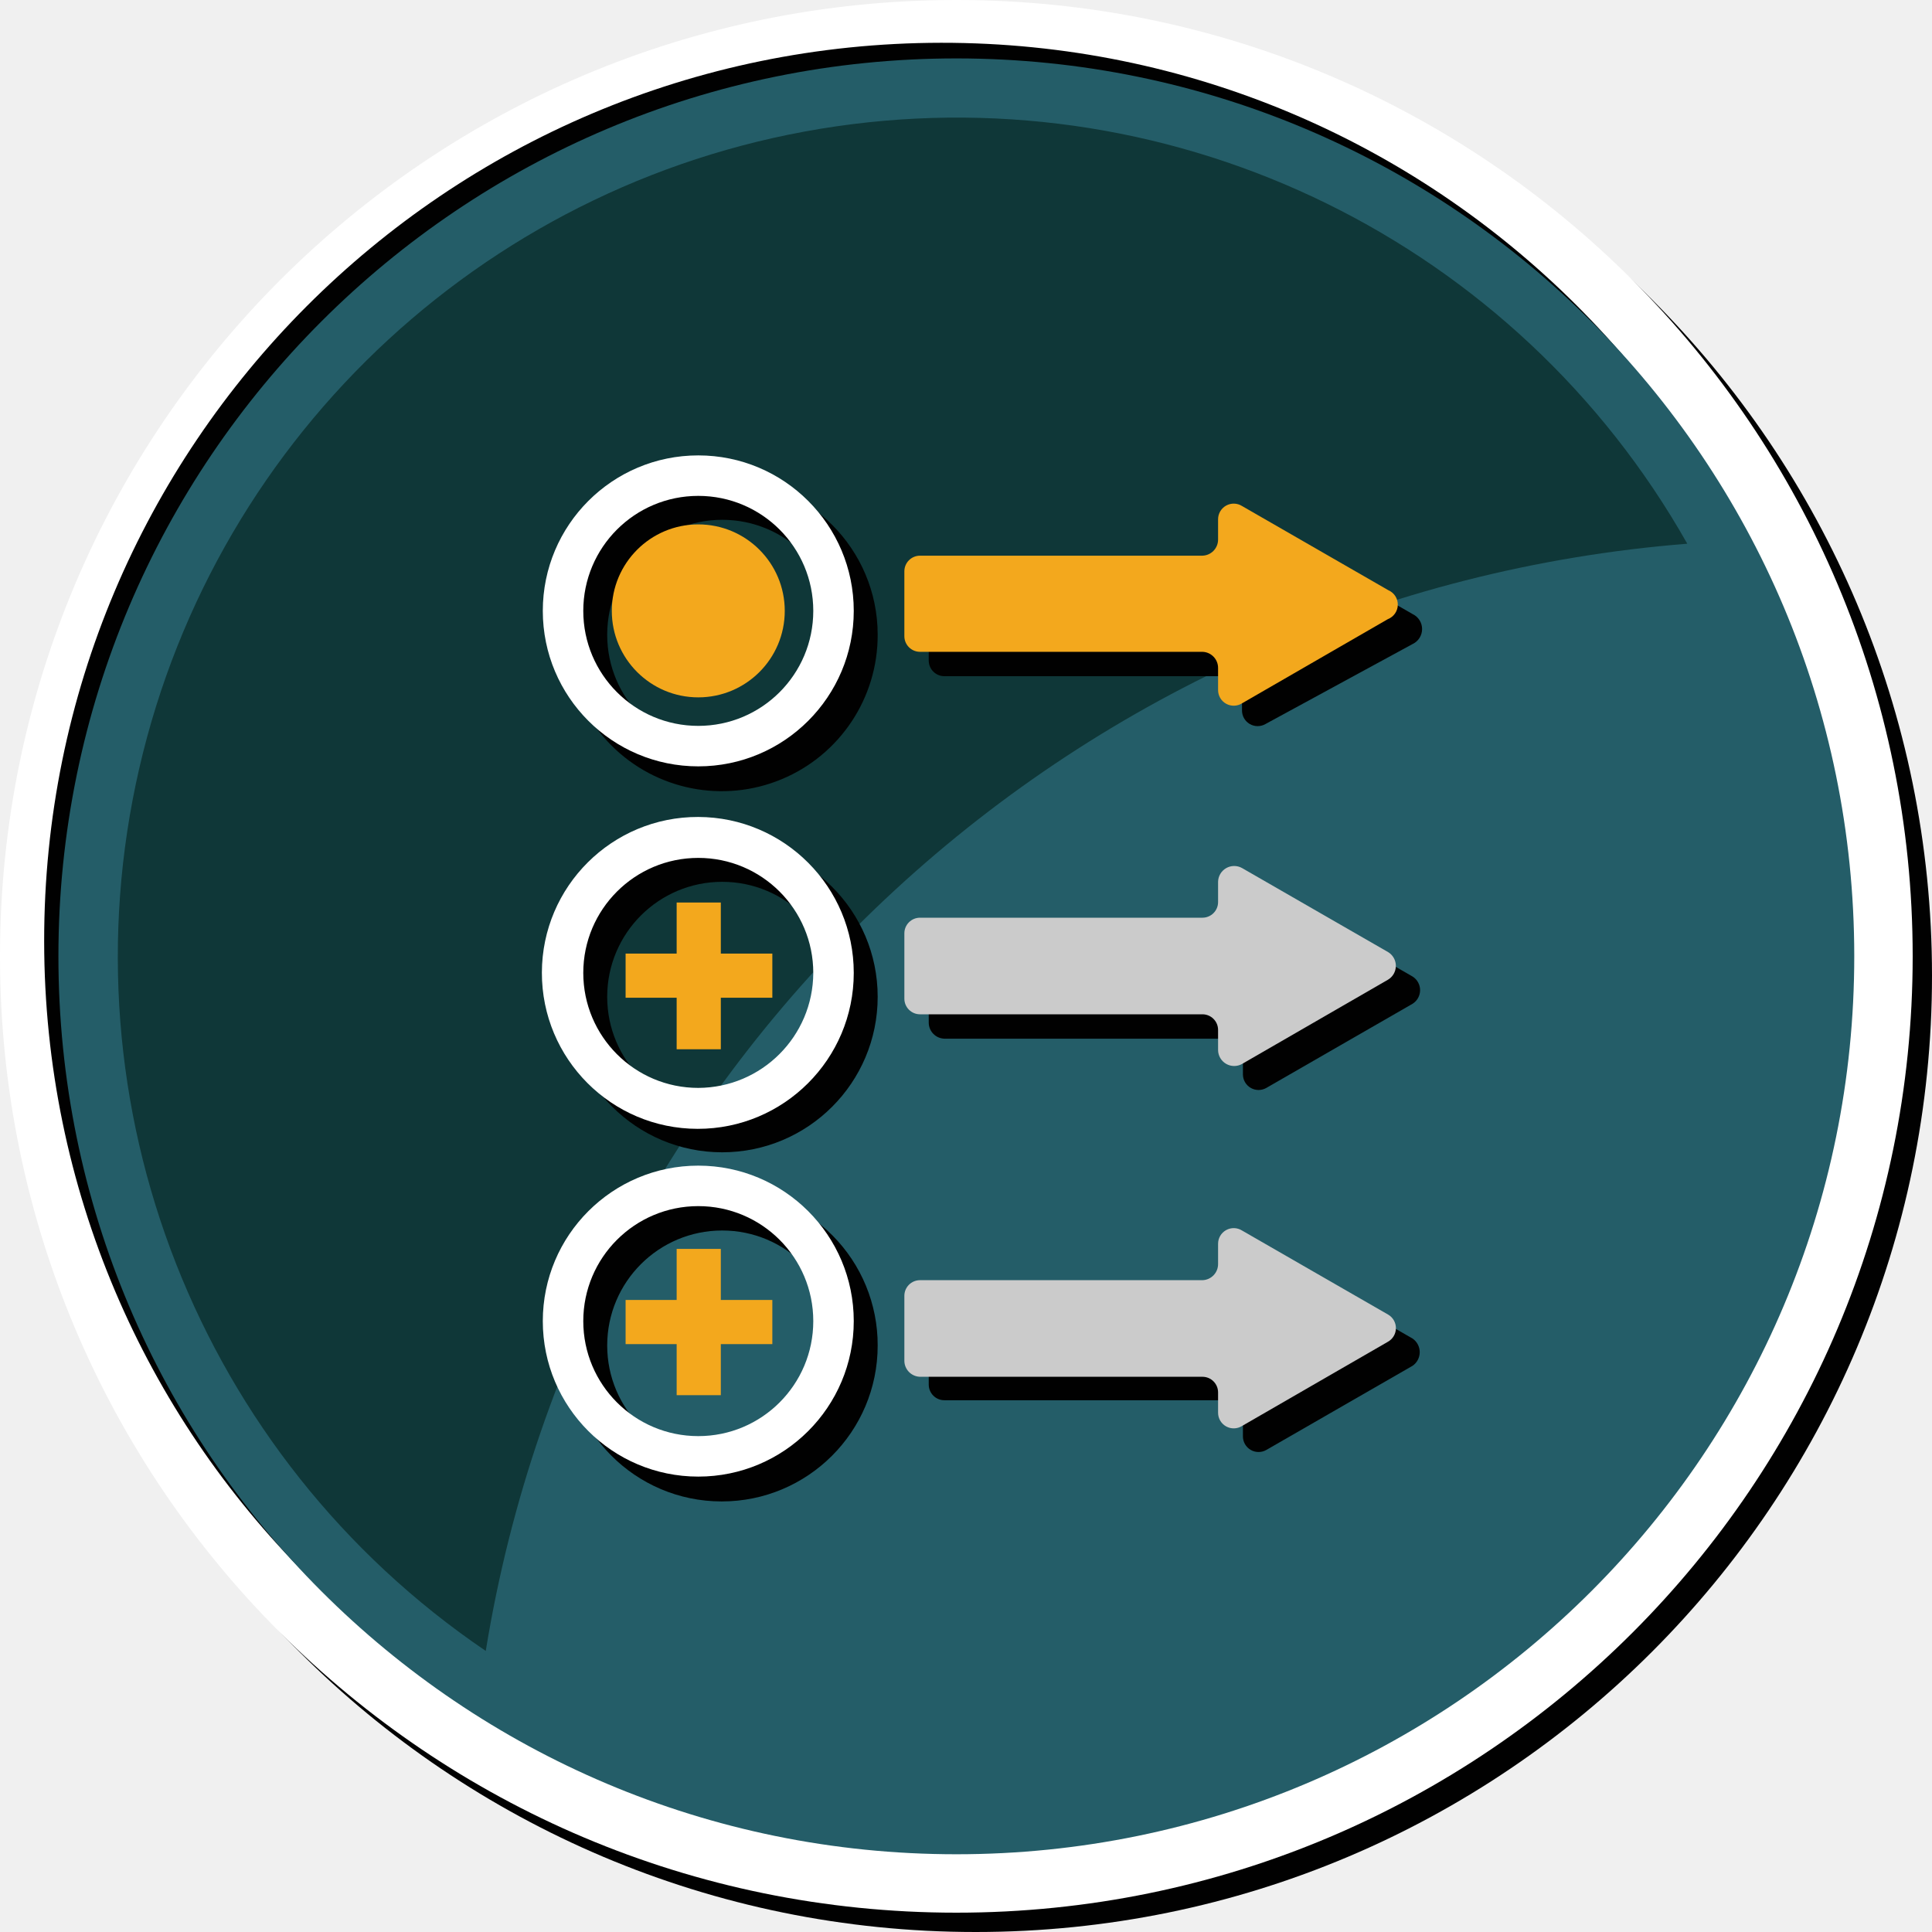
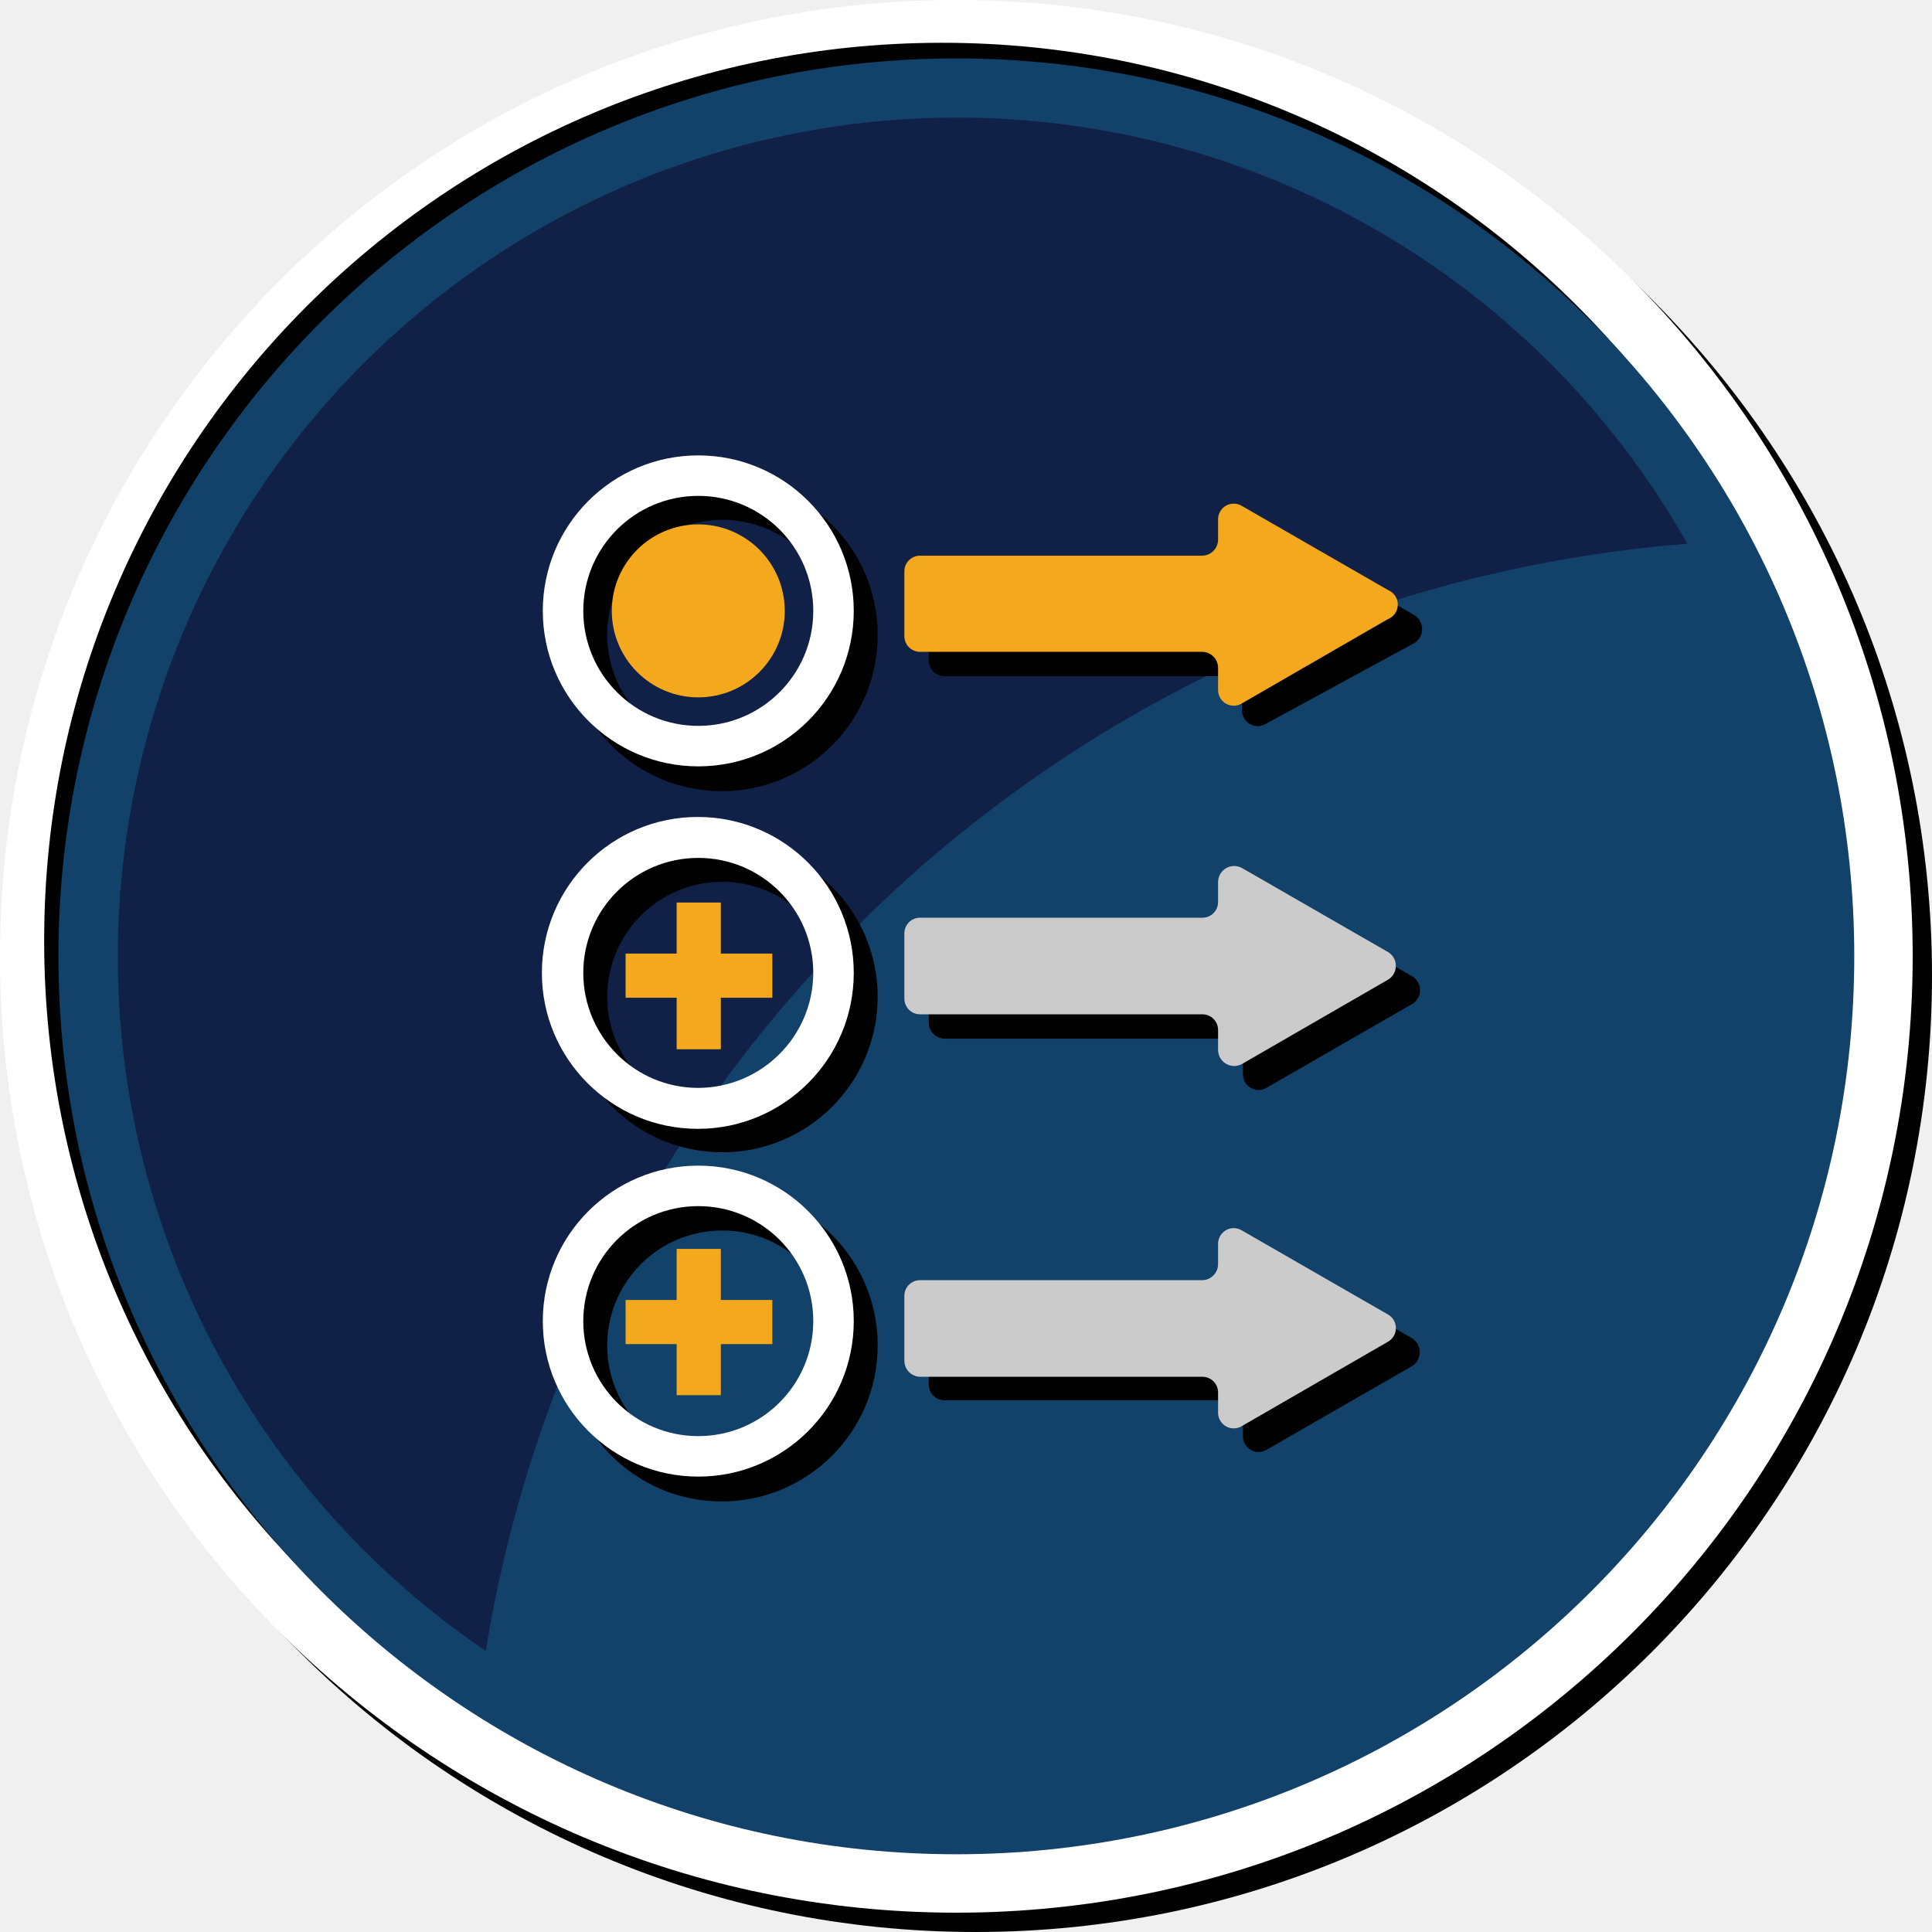
<svg xmlns="http://www.w3.org/2000/svg" id="Layer_1" data-name="Layer 1" viewBox="0 0 42 42">
  <defs>
-     <style>.cls-1{fill:#010101;}.cls-2{fill:#fff;}.cls-3{fill:#245d68;}.cls-4{fill:#0f3738;}.cls-5{fill:#f3a81d;}.cls-6{fill:#cbcbcb;}</style>
+     <style>.cls-1{fill:#010101;}.cls-2{fill:#fff;}.cls-3{fill:#124169;}.cls-4{fill:#112046;}.cls-5{fill:#f3a81d;}.cls-6{fill:#cbcbcb;}</style>
  </defs>
  <circle class="cls-1" cx="21.21" cy="21.21" r="20.79" />
  <circle class="cls-2" cx="20.79" cy="20.79" r="20.79" />
  <path class="cls-1" d="M40,20.44A19.52,19.52,0,1,1,20.46.93,19.52,19.52,0,0,1,40,20.44Z" />
  <path class="cls-3" d="M40.31,20.78A19.52,19.52,0,1,1,20.8,1.27,19.52,19.52,0,0,1,40.31,20.78Z" />
  <path class="cls-4" d="M36.68,11.82A18.24,18.24,0,1,0,10.56,35.89,28.77,28.77,0,0,1,36.68,11.82Z" />
  <path class="cls-1" d="M15.7,10.42a3.39,3.39,0,1,0,3.38,3.38A3.38,3.38,0,0,0,15.7,10.42Zm0,5.88a2.5,2.5,0,1,1,2.5-2.5A2.5,2.5,0,0,1,15.7,16.3Z" />
  <path class="cls-1" d="M15.7,18.29a3.38,3.38,0,1,0,3.38,3.38A3.38,3.38,0,0,0,15.7,18.29Zm0,5.88a2.5,2.5,0,1,1,2.5-2.5A2.5,2.5,0,0,1,15.7,24.17Z" />
  <path class="cls-1" d="M15.7,25.86a3.39,3.39,0,1,0,3.38,3.39A3.38,3.38,0,0,0,15.7,25.86Zm0,5.89a2.5,2.5,0,1,1,2.5-2.5A2.51,2.51,0,0,1,15.7,31.75Z" />
  <path class="cls-1" d="M30.71,13.35l-3.18-1.83a.34.34,0,0,0-.51.3v.44a.34.34,0,0,1-.34.34H20.53a.34.34,0,0,0-.34.34v1.42a.34.34,0,0,0,.34.34h6.15A.34.34,0,0,1,27,15v.44a.34.34,0,0,0,.51.3L30.71,14A.36.36,0,0,0,30.71,13.35Z" />
  <path class="cls-1" d="M30.71,21.23,27.53,19.4a.34.34,0,0,0-.51.29v.44a.35.35,0,0,1-.34.35H20.53a.34.34,0,0,0-.34.34v1.41a.35.35,0,0,0,.34.35h6.15a.34.34,0,0,1,.34.34v.44a.34.34,0,0,0,.51.29l3.18-1.83A.35.35,0,0,0,30.71,21.23Z" />
  <path class="cls-1" d="M30.71,29.1l-3.18-1.83a.34.34,0,0,0-.51.3V28a.34.34,0,0,1-.34.34H20.53a.34.34,0,0,0-.34.34v1.42a.34.34,0,0,0,.34.34h6.15a.34.34,0,0,1,.34.34v.44a.34.34,0,0,0,.51.3l3.18-1.83A.36.36,0,0,0,30.71,29.1Z" />
  <path class="cls-2" d="M15.18,9.9a3.38,3.38,0,1,0,3.38,3.38A3.38,3.38,0,0,0,15.18,9.9Zm0,5.88a2.5,2.5,0,1,1,2.5-2.5A2.5,2.5,0,0,1,15.18,15.78Z" />
  <circle class="cls-5" cx="15.18" cy="13.28" r="1.88" />
  <path class="cls-2" d="M15.18,17.76a3.39,3.39,0,1,0,3.38,3.39A3.39,3.39,0,0,0,15.18,17.76Zm0,5.89a2.5,2.5,0,1,1,2.5-2.5A2.51,2.51,0,0,1,15.18,23.65Z" />
  <path class="cls-2" d="M15.18,25.34a3.38,3.38,0,1,0,3.38,3.38A3.38,3.38,0,0,0,15.18,25.34Zm0,5.88a2.5,2.5,0,1,1,2.5-2.5A2.5,2.5,0,0,1,15.18,31.22Z" />
  <polygon class="cls-5" points="15.67 27.15 14.71 27.15 14.71 28.26 13.6 28.26 13.6 29.22 14.71 29.22 14.71 30.33 15.67 30.33 15.67 29.22 16.79 29.22 16.79 28.26 15.67 28.26 15.67 27.15" />
  <polygon class="cls-5" points="15.67 19.62 14.71 19.62 14.71 20.73 13.6 20.73 13.6 21.69 14.71 21.69 14.71 22.81 15.67 22.81 15.67 21.69 16.79 21.69 16.79 20.73 15.67 20.73 15.67 19.62" />
  <path class="cls-5" d="M30.18,12.83,27,11a.34.34,0,0,0-.52.29v.44a.35.35,0,0,1-.34.35H20a.34.34,0,0,0-.34.34v1.41a.34.34,0,0,0,.34.34h6.14a.35.35,0,0,1,.34.35V15a.34.34,0,0,0,.52.29l3.17-1.83A.34.34,0,0,0,30.18,12.83Z" />
  <path class="cls-6" d="M30.18,20.7,27,18.87a.35.35,0,0,0-.52.3v.44a.34.34,0,0,1-.34.34H20a.34.34,0,0,0-.34.34v1.42a.34.34,0,0,0,.34.34h6.14a.34.34,0,0,1,.34.34v.44a.35.35,0,0,0,.52.3l3.17-1.83A.35.35,0,0,0,30.18,20.7Z" />
  <path class="cls-6" d="M30.18,28.58,27,26.75a.34.34,0,0,0-.52.29v.44a.35.35,0,0,1-.34.35H20a.34.34,0,0,0-.34.34v1.41a.35.35,0,0,0,.34.35h6.14a.34.34,0,0,1,.34.34v.44A.34.34,0,0,0,27,31l3.17-1.83A.34.34,0,0,0,30.18,28.58Z" />
</svg>
